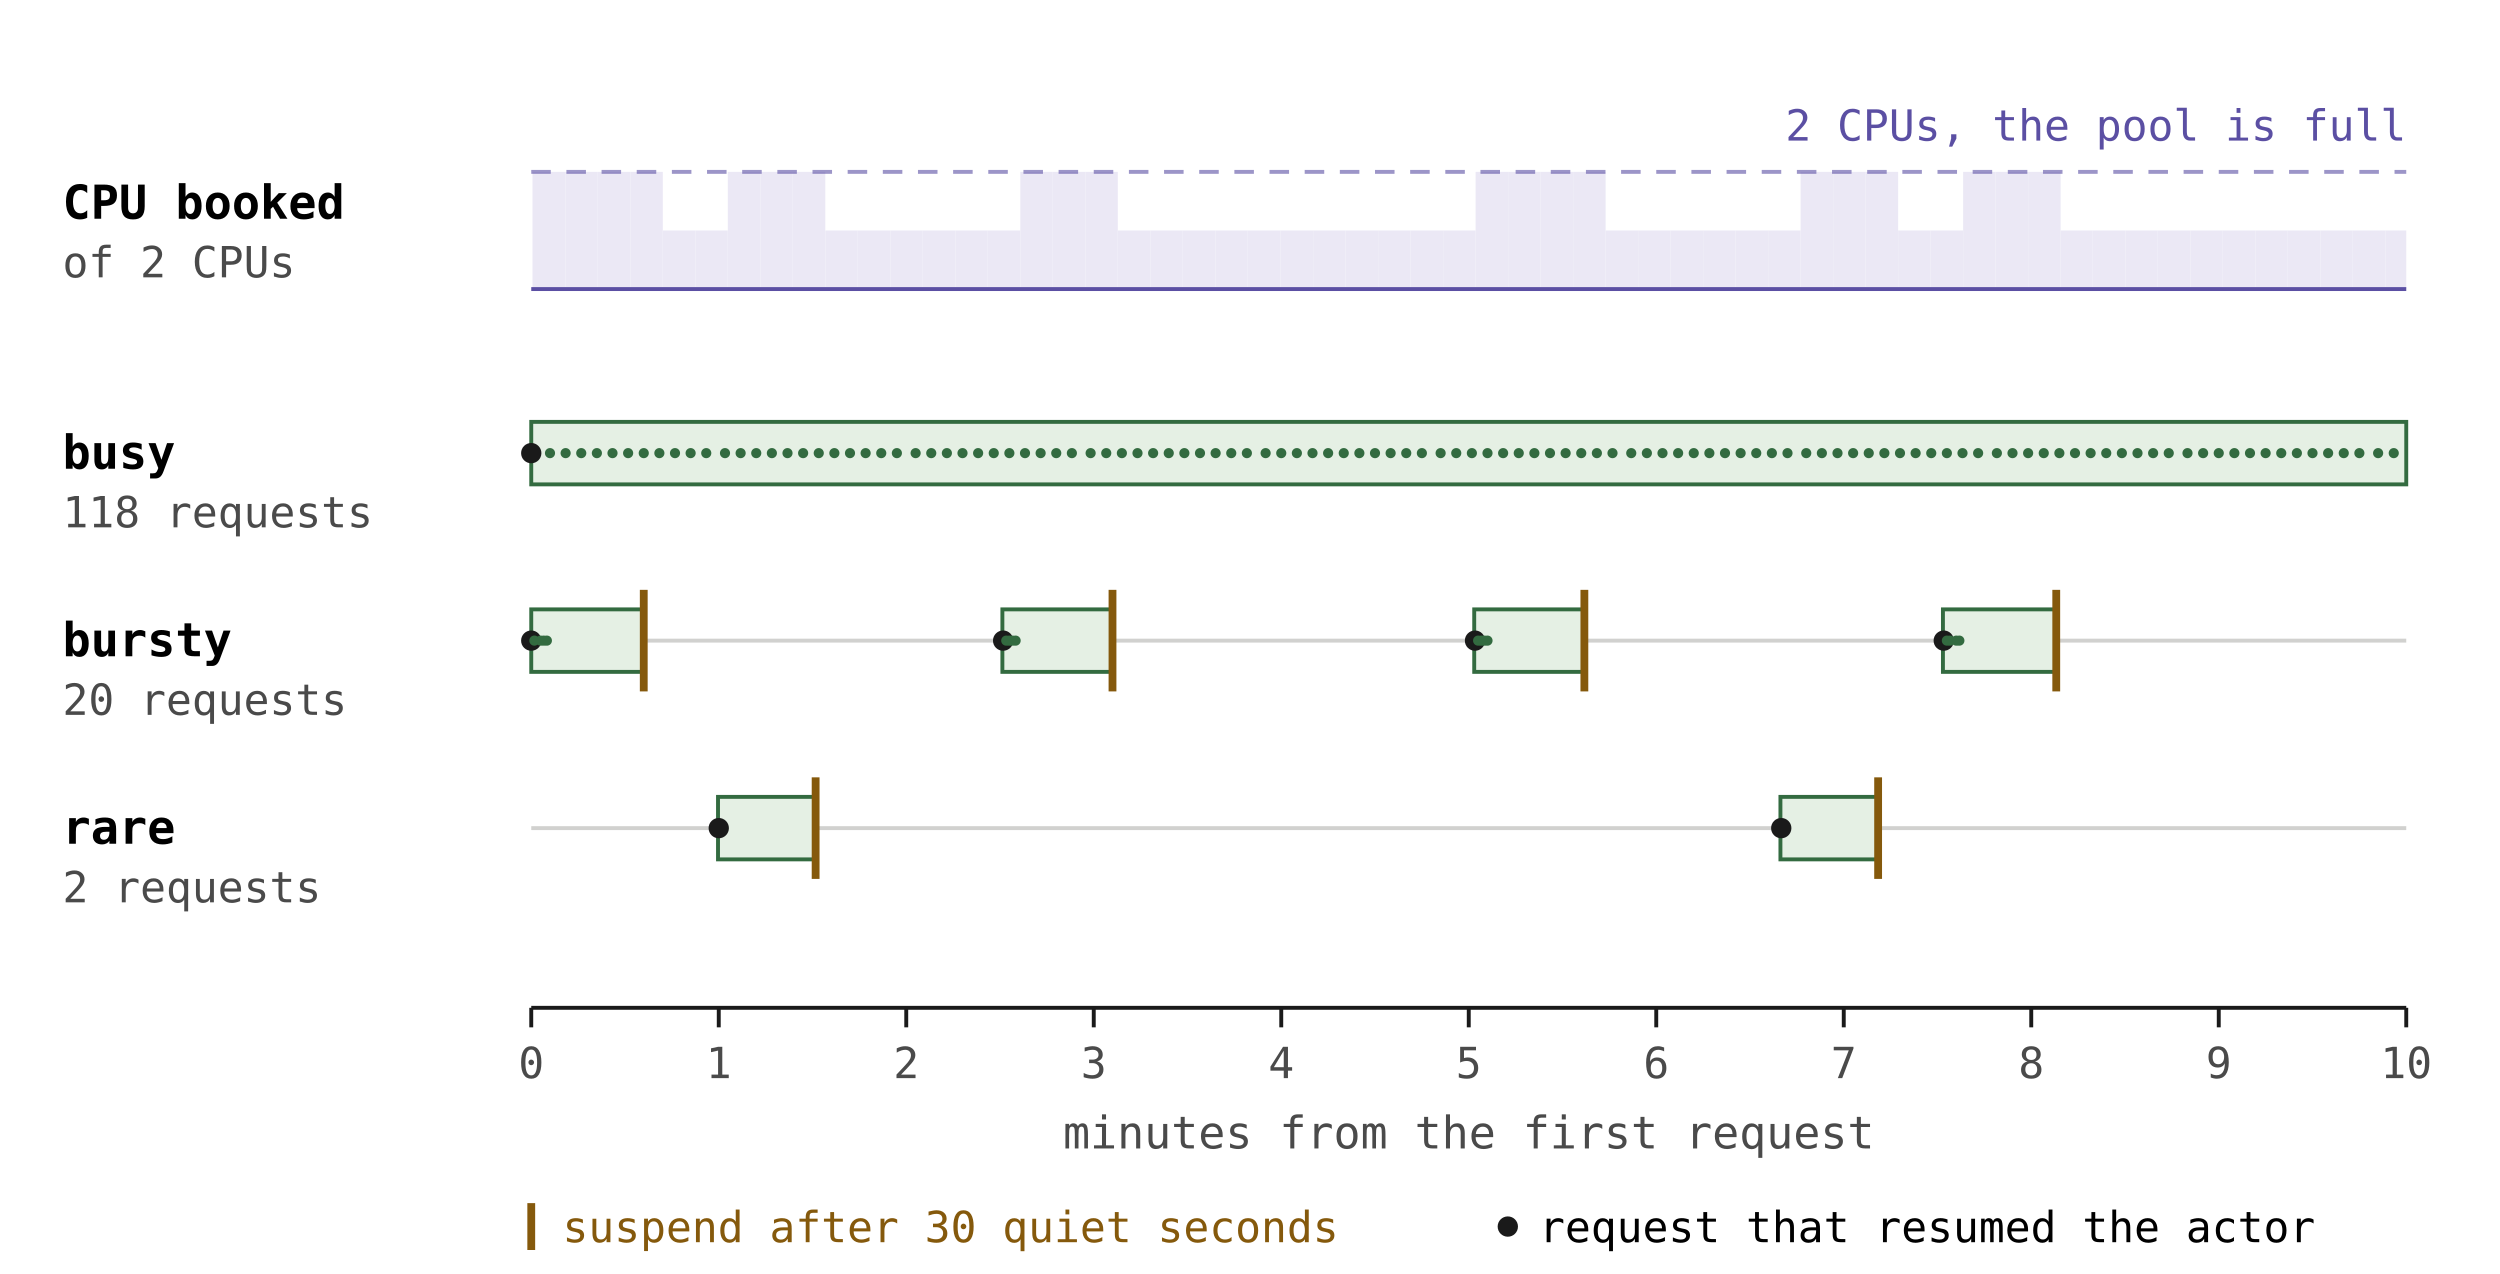
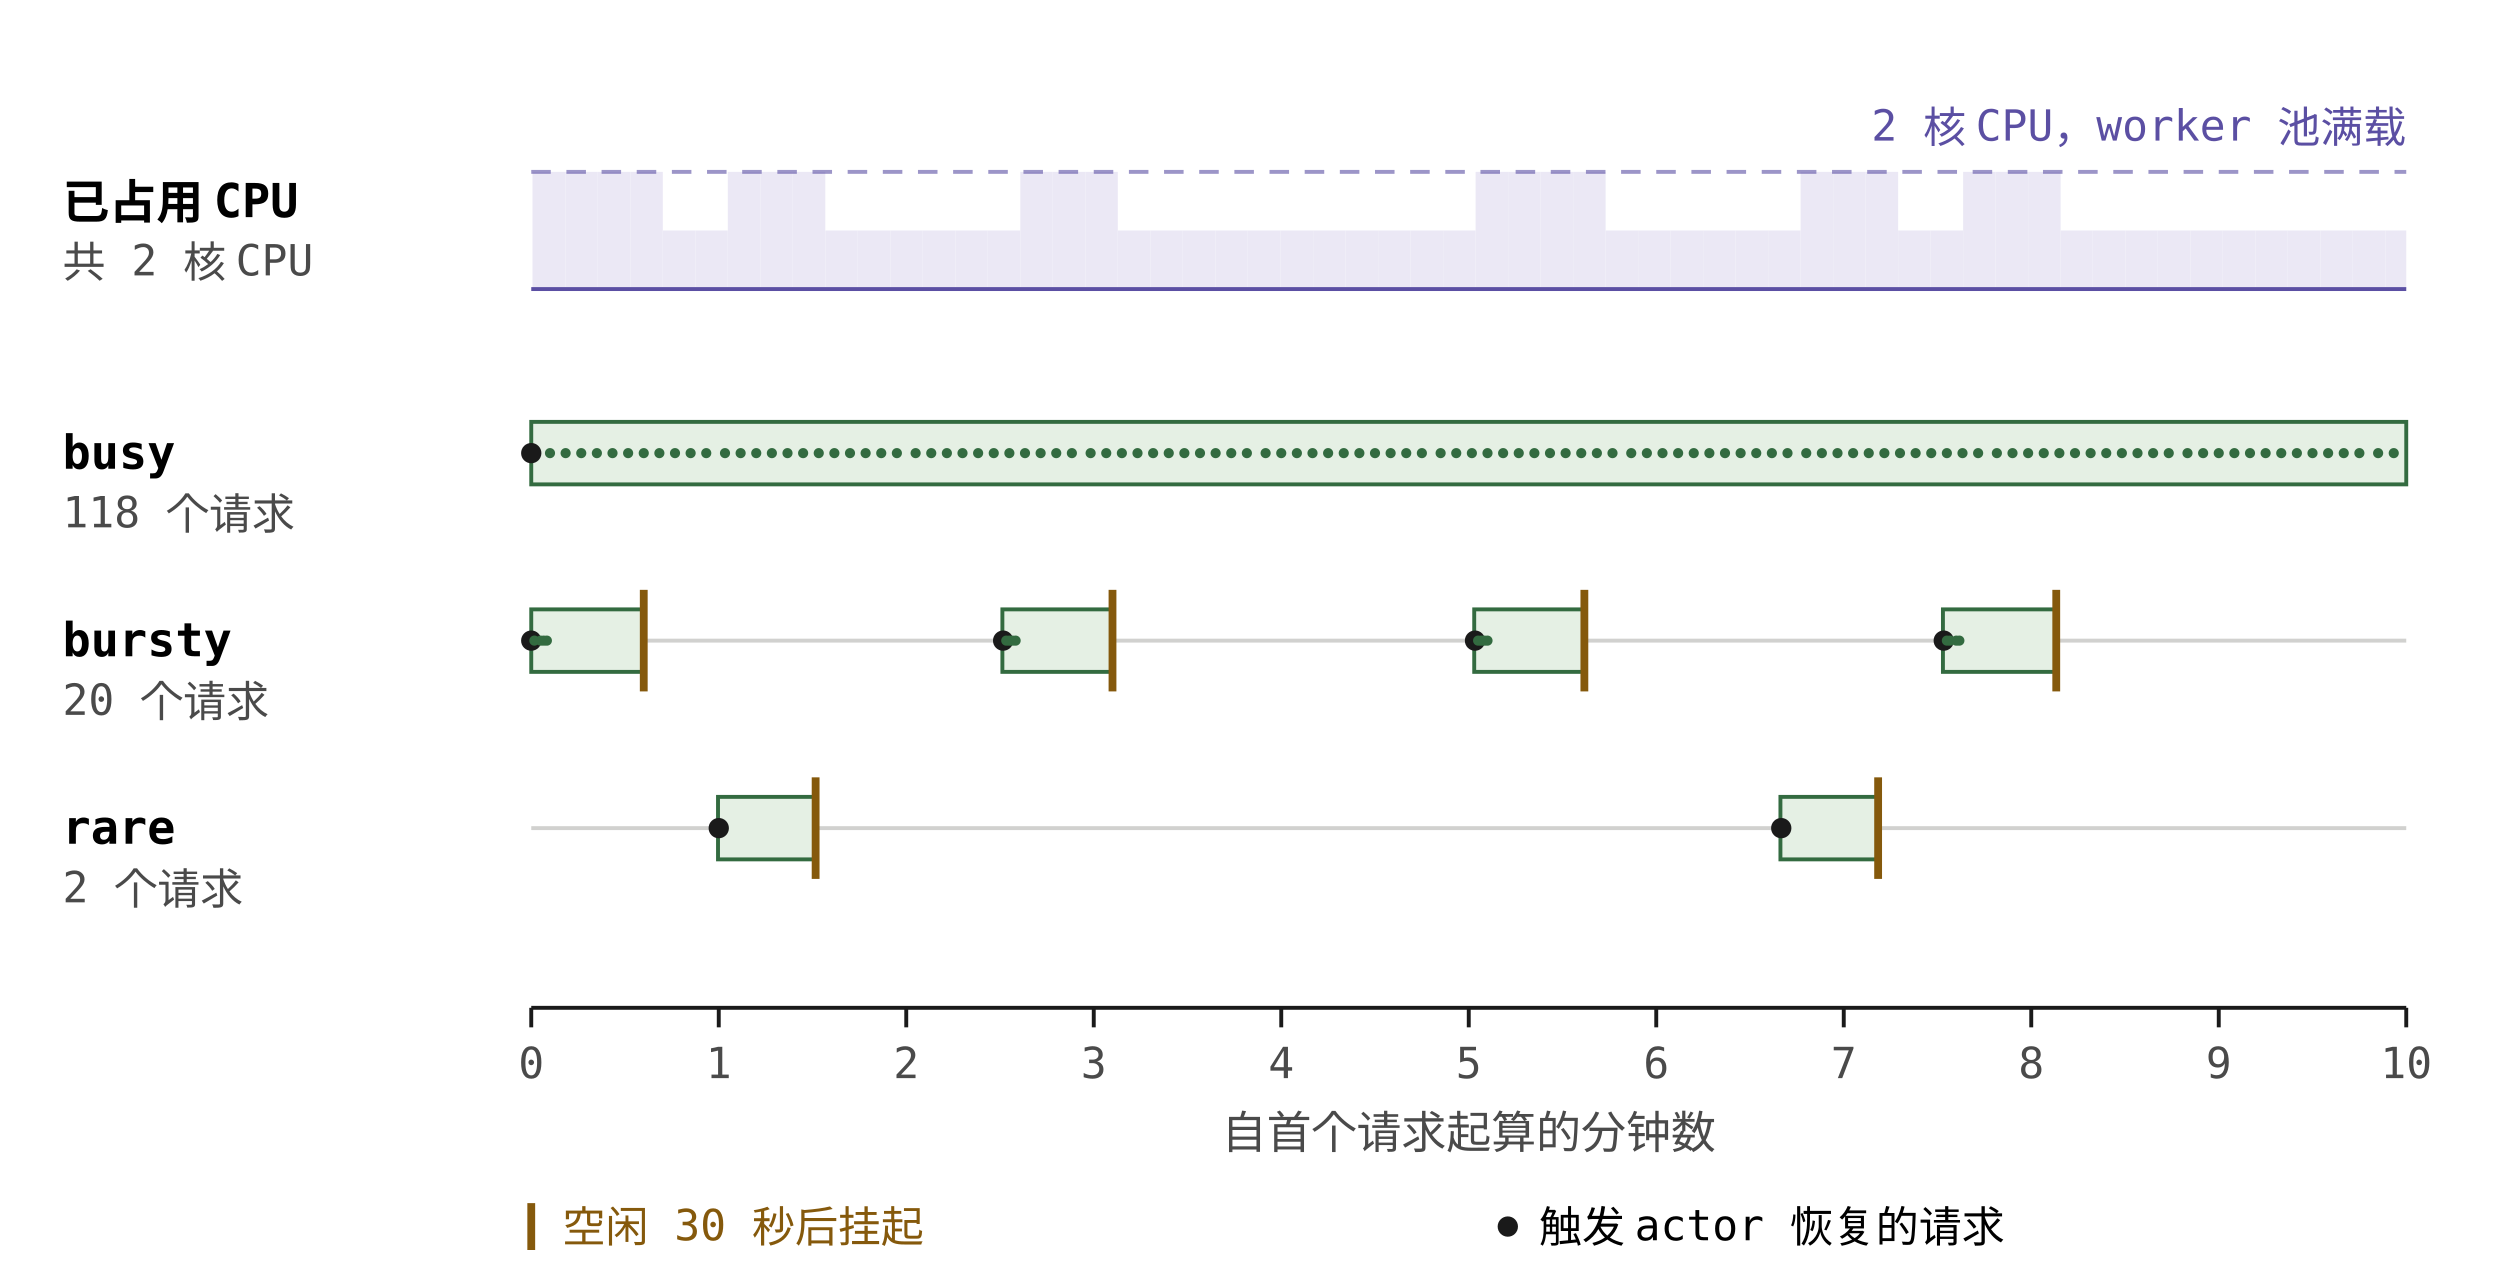
<svg xmlns="http://www.w3.org/2000/svg" viewBox="0 0 640 326" role="img" aria-labelledby="fig-9-1b-title fig-9-1b-desc" font-family="JetBrains Mono, ui-monospace, monospace">
-   <text x="16" y="56" font-size="12" font-weight="700">CPU booked</text>
-   <text x="16" y="71" font-size="11" class="m-serif" fill="var(--m-ink-soft, #4a4a4a)">of 2 CPUs</text>
+   <text x="16" y="56" font-size="12" font-weight="700">已占用 CPU</text>
+   <text x="16" y="71" font-size="11" class="m-serif" fill="var(--m-ink-soft, #4a4a4a)">共 2 核 CPU</text>
  <rect x="136.32" y="44" width="8.4" height="30" fill="var(--m-violet-fill, #ebe8f5)" />
  <rect x="144.72" y="44" width="8.32" height="30" fill="var(--m-violet-fill, #ebe8f5)" />
  <rect x="153.04" y="44" width="8.32" height="30" fill="var(--m-violet-fill, #ebe8f5)" />
  <rect x="161.36" y="44" width="8.32" height="30" fill="var(--m-violet-fill, #ebe8f5)" />
  <rect x="169.68" y="59" width="8.32" height="15" fill="var(--m-violet-fill, #ebe8f5)" />
  <rect x="178" y="59" width="8.32" height="15" fill="var(--m-violet-fill, #ebe8f5)" />
  <rect x="186.32" y="44" width="8.32" height="30" fill="var(--m-violet-fill, #ebe8f5)" />
  <rect x="194.64" y="44" width="8.32" height="30" fill="var(--m-violet-fill, #ebe8f5)" />
  <rect x="202.96" y="44" width="8.32" height="30" fill="var(--m-violet-fill, #ebe8f5)" />
  <rect x="211.28" y="59" width="8.32" height="15" fill="var(--m-violet-fill, #ebe8f5)" />
  <rect x="219.6" y="59" width="8.32" height="15" fill="var(--m-violet-fill, #ebe8f5)" />
  <rect x="227.92" y="59" width="8.32" height="15" fill="var(--m-violet-fill, #ebe8f5)" />
  <rect x="236.24" y="59" width="8.32" height="15" fill="var(--m-violet-fill, #ebe8f5)" />
  <rect x="244.56" y="59" width="8.32" height="15" fill="var(--m-violet-fill, #ebe8f5)" />
  <rect x="252.88" y="59" width="8.32" height="15" fill="var(--m-violet-fill, #ebe8f5)" />
  <rect x="261.2" y="44" width="8.32" height="30" fill="var(--m-violet-fill, #ebe8f5)" />
  <rect x="269.52" y="44" width="8.32" height="30" fill="var(--m-violet-fill, #ebe8f5)" />
  <rect x="277.84" y="44" width="8.32" height="30" fill="var(--m-violet-fill, #ebe8f5)" />
  <rect x="286.16" y="59" width="8.32" height="15" fill="var(--m-violet-fill, #ebe8f5)" />
  <rect x="294.48" y="59" width="8.32" height="15" fill="var(--m-violet-fill, #ebe8f5)" />
  <rect x="302.8" y="59" width="8.32" height="15" fill="var(--m-violet-fill, #ebe8f5)" />
  <rect x="311.12" y="59" width="8.32" height="15" fill="var(--m-violet-fill, #ebe8f5)" />
  <rect x="319.44" y="59" width="8.4" height="15" fill="var(--m-violet-fill, #ebe8f5)" />
  <rect x="327.84" y="59" width="8.32" height="15" fill="var(--m-violet-fill, #ebe8f5)" />
  <rect x="336.16" y="59" width="8.32" height="15" fill="var(--m-violet-fill, #ebe8f5)" />
  <rect x="344.48" y="59" width="8.32" height="15" fill="var(--m-violet-fill, #ebe8f5)" />
  <rect x="352.8" y="59" width="8.32" height="15" fill="var(--m-violet-fill, #ebe8f5)" />
  <rect x="361.12" y="59" width="8.32" height="15" fill="var(--m-violet-fill, #ebe8f5)" />
  <rect x="369.44" y="59" width="8.32" height="15" fill="var(--m-violet-fill, #ebe8f5)" />
  <rect x="377.76" y="44" width="8.32" height="30" fill="var(--m-violet-fill, #ebe8f5)" />
  <rect x="386.08" y="44" width="8.32" height="30" fill="var(--m-violet-fill, #ebe8f5)" />
  <rect x="394.4" y="44" width="8.32" height="30" fill="var(--m-violet-fill, #ebe8f5)" />
  <rect x="402.72" y="44" width="8.32" height="30" fill="var(--m-violet-fill, #ebe8f5)" />
  <rect x="411.04" y="59" width="8.32" height="15" fill="var(--m-violet-fill, #ebe8f5)" />
  <rect x="419.36" y="59" width="8.32" height="15" fill="var(--m-violet-fill, #ebe8f5)" />
  <rect x="427.68" y="59" width="8.32" height="15" fill="var(--m-violet-fill, #ebe8f5)" />
  <rect x="436" y="59" width="8.32" height="15" fill="var(--m-violet-fill, #ebe8f5)" />
  <rect x="444.32" y="59" width="8.32" height="15" fill="var(--m-violet-fill, #ebe8f5)" />
  <rect x="452.64" y="59" width="8.32" height="15" fill="var(--m-violet-fill, #ebe8f5)" />
  <rect x="460.96" y="44" width="8.32" height="30" fill="var(--m-violet-fill, #ebe8f5)" />
  <rect x="469.28" y="44" width="8.32" height="30" fill="var(--m-violet-fill, #ebe8f5)" />
  <rect x="477.6" y="44" width="8.32" height="30" fill="var(--m-violet-fill, #ebe8f5)" />
  <rect x="485.92" y="59" width="8.32" height="15" fill="var(--m-violet-fill, #ebe8f5)" />
  <rect x="494.24" y="59" width="8.32" height="15" fill="var(--m-violet-fill, #ebe8f5)" />
  <rect x="502.56" y="44" width="8.32" height="30" fill="var(--m-violet-fill, #ebe8f5)" />
  <rect x="510.88" y="44" width="8.32" height="30" fill="var(--m-violet-fill, #ebe8f5)" />
  <rect x="519.2" y="44" width="8.32" height="30" fill="var(--m-violet-fill, #ebe8f5)" />
  <rect x="527.52" y="59" width="8.24" height="15" fill="var(--m-violet-fill, #ebe8f5)" />
  <rect x="535.76" y="59" width="8.32" height="15" fill="var(--m-violet-fill, #ebe8f5)" />
  <rect x="544.08" y="59" width="8.32" height="15" fill="var(--m-violet-fill, #ebe8f5)" />
  <rect x="552.4" y="59" width="8.32" height="15" fill="var(--m-violet-fill, #ebe8f5)" />
  <rect x="560.72" y="59" width="8.32" height="15" fill="var(--m-violet-fill, #ebe8f5)" />
  <rect x="569.04" y="59" width="8.32" height="15" fill="var(--m-violet-fill, #ebe8f5)" />
  <rect x="577.36" y="59" width="8.32" height="15" fill="var(--m-violet-fill, #ebe8f5)" />
  <rect x="585.68" y="59" width="8.32" height="15" fill="var(--m-violet-fill, #ebe8f5)" />
  <rect x="594" y="59" width="8.32" height="15" fill="var(--m-violet-fill, #ebe8f5)" />
  <rect x="602.32" y="59" width="8.32" height="15" fill="var(--m-violet-fill, #ebe8f5)" />
  <rect x="610.64" y="59" width="5.36" height="15" fill="var(--m-violet-fill, #ebe8f5)" />
  <line x1="136" y1="74" x2="616" y2="74" stroke="var(--m-violet-ink, #5b4fa3)" stroke-width="1" />
  <line x1="136" y1="44" x2="616" y2="44" stroke="var(--m-violet-ink, #5b4fa3)" stroke-width="1" stroke-dasharray="5 4" stroke-opacity="0.6" />
-   <text x="616" y="36" font-size="11" text-anchor="end" fill="var(--m-violet-ink, #5b4fa3)">2 CPUs, the pool is full</text>
+   <text x="616" y="36" font-size="11" text-anchor="end" fill="var(--m-violet-ink, #5b4fa3)">2 核 CPU，worker 池满载</text>
  <text x="16" y="120" font-size="12" font-weight="700">busy</text>
-   <text x="16" y="135" font-size="11" class="m-serif" fill="var(--m-ink-soft, #4a4a4a)">118 requests</text>
+   <text x="16" y="135" font-size="11" class="m-serif" fill="var(--m-ink-soft, #4a4a4a)">118 个请求</text>
  <line x1="136" y1="116" x2="616" y2="116" stroke="var(--m-ink-mute, #666660)" stroke-width="1" stroke-opacity="0.3" />
  <rect x="136" y="108" width="480" height="16" fill="var(--m-green-fill, #e5f0e4)" stroke="var(--m-green-ink, #336b40)" />
  <circle cx="136" cy="116" r="2.6" fill="var(--m-ink, #1a1a1a)" />
  <circle cx="140.8" cy="116" r="1.3" fill="var(--m-green-ink, #336b40)" />
  <circle cx="144.8" cy="116" r="1.3" fill="var(--m-green-ink, #336b40)" />
  <circle cx="148.8" cy="116" r="1.3" fill="var(--m-green-ink, #336b40)" />
  <circle cx="152.8" cy="116" r="1.3" fill="var(--m-green-ink, #336b40)" />
  <circle cx="156.8" cy="116" r="1.3" fill="var(--m-green-ink, #336b40)" />
  <circle cx="160.8" cy="116" r="1.3" fill="var(--m-green-ink, #336b40)" />
  <circle cx="164.8" cy="116" r="1.3" fill="var(--m-green-ink, #336b40)" />
  <circle cx="168.8" cy="116" r="1.3" fill="var(--m-green-ink, #336b40)" />
  <circle cx="172.8" cy="116" r="1.3" fill="var(--m-green-ink, #336b40)" />
  <circle cx="176.8" cy="116" r="1.3" fill="var(--m-green-ink, #336b40)" />
  <circle cx="180.8" cy="116" r="1.3" fill="var(--m-green-ink, #336b40)" />
  <circle cx="185.6" cy="116" r="1.3" fill="var(--m-green-ink, #336b40)" />
  <circle cx="189.6" cy="116" r="1.3" fill="var(--m-green-ink, #336b40)" />
  <circle cx="193.6" cy="116" r="1.3" fill="var(--m-green-ink, #336b40)" />
  <circle cx="197.6" cy="116" r="1.3" fill="var(--m-green-ink, #336b40)" />
  <circle cx="201.6" cy="116" r="1.3" fill="var(--m-green-ink, #336b40)" />
  <circle cx="205.6" cy="116" r="1.3" fill="var(--m-green-ink, #336b40)" />
  <circle cx="209.6" cy="116" r="1.3" fill="var(--m-green-ink, #336b40)" />
  <circle cx="213.6" cy="116" r="1.3" fill="var(--m-green-ink, #336b40)" />
  <circle cx="217.6" cy="116" r="1.3" fill="var(--m-green-ink, #336b40)" />
  <circle cx="221.6" cy="116" r="1.3" fill="var(--m-green-ink, #336b40)" />
  <circle cx="225.6" cy="116" r="1.3" fill="var(--m-green-ink, #336b40)" />
  <circle cx="229.6" cy="116" r="1.3" fill="var(--m-green-ink, #336b40)" />
  <circle cx="234.4" cy="116" r="1.3" fill="var(--m-green-ink, #336b40)" />
  <circle cx="238.4" cy="116" r="1.3" fill="var(--m-green-ink, #336b40)" />
  <circle cx="242.4" cy="116" r="1.3" fill="var(--m-green-ink, #336b40)" />
  <circle cx="246.4" cy="116" r="1.3" fill="var(--m-green-ink, #336b40)" />
  <circle cx="250.4" cy="116" r="1.3" fill="var(--m-green-ink, #336b40)" />
  <circle cx="254.4" cy="116" r="1.3" fill="var(--m-green-ink, #336b40)" />
  <circle cx="258.4" cy="116" r="1.3" fill="var(--m-green-ink, #336b40)" />
  <circle cx="262.4" cy="116" r="1.3" fill="var(--m-green-ink, #336b40)" />
  <circle cx="266.4" cy="116" r="1.3" fill="var(--m-green-ink, #336b40)" />
  <circle cx="270.4" cy="116" r="1.3" fill="var(--m-green-ink, #336b40)" />
  <circle cx="274.4" cy="116" r="1.3" fill="var(--m-green-ink, #336b40)" />
  <circle cx="279.2" cy="116" r="1.3" fill="var(--m-green-ink, #336b40)" />
  <circle cx="283.2" cy="116" r="1.3" fill="var(--m-green-ink, #336b40)" />
  <circle cx="287.2" cy="116" r="1.3" fill="var(--m-green-ink, #336b40)" />
  <circle cx="291.2" cy="116" r="1.3" fill="var(--m-green-ink, #336b40)" />
  <circle cx="295.2" cy="116" r="1.3" fill="var(--m-green-ink, #336b40)" />
  <circle cx="299.2" cy="116" r="1.3" fill="var(--m-green-ink, #336b40)" />
  <circle cx="303.2" cy="116" r="1.3" fill="var(--m-green-ink, #336b40)" />
  <circle cx="307.2" cy="116" r="1.3" fill="var(--m-green-ink, #336b40)" />
  <circle cx="311.2" cy="116" r="1.3" fill="var(--m-green-ink, #336b40)" />
  <circle cx="315.2" cy="116" r="1.3" fill="var(--m-green-ink, #336b40)" />
  <circle cx="319.2" cy="116" r="1.3" fill="var(--m-green-ink, #336b40)" />
  <circle cx="324" cy="116" r="1.3" fill="var(--m-green-ink, #336b40)" />
  <circle cx="328" cy="116" r="1.3" fill="var(--m-green-ink, #336b40)" />
  <circle cx="332" cy="116" r="1.3" fill="var(--m-green-ink, #336b40)" />
  <circle cx="336" cy="116" r="1.3" fill="var(--m-green-ink, #336b40)" />
  <circle cx="340" cy="116" r="1.3" fill="var(--m-green-ink, #336b40)" />
  <circle cx="344" cy="116" r="1.3" fill="var(--m-green-ink, #336b40)" />
  <circle cx="348" cy="116" r="1.3" fill="var(--m-green-ink, #336b40)" />
  <circle cx="352" cy="116" r="1.3" fill="var(--m-green-ink, #336b40)" />
  <circle cx="356" cy="116" r="1.3" fill="var(--m-green-ink, #336b40)" />
  <circle cx="360" cy="116" r="1.3" fill="var(--m-green-ink, #336b40)" />
  <circle cx="364" cy="116" r="1.3" fill="var(--m-green-ink, #336b40)" />
  <circle cx="368.8" cy="116" r="1.3" fill="var(--m-green-ink, #336b40)" />
  <circle cx="372.8" cy="116" r="1.3" fill="var(--m-green-ink, #336b40)" />
  <circle cx="376.8" cy="116" r="1.3" fill="var(--m-green-ink, #336b40)" />
  <circle cx="380.8" cy="116" r="1.3" fill="var(--m-green-ink, #336b40)" />
  <circle cx="384.8" cy="116" r="1.3" fill="var(--m-green-ink, #336b40)" />
  <circle cx="388.8" cy="116" r="1.3" fill="var(--m-green-ink, #336b40)" />
  <circle cx="392.8" cy="116" r="1.3" fill="var(--m-green-ink, #336b40)" />
  <circle cx="396.8" cy="116" r="1.3" fill="var(--m-green-ink, #336b40)" />
  <circle cx="400.8" cy="116" r="1.3" fill="var(--m-green-ink, #336b40)" />
  <circle cx="404.8" cy="116" r="1.3" fill="var(--m-green-ink, #336b40)" />
  <circle cx="408.8" cy="116" r="1.3" fill="var(--m-green-ink, #336b40)" />
  <circle cx="412.8" cy="116" r="1.3" fill="var(--m-green-ink, #336b40)" />
  <circle cx="417.6" cy="116" r="1.3" fill="var(--m-green-ink, #336b40)" />
  <circle cx="421.6" cy="116" r="1.3" fill="var(--m-green-ink, #336b40)" />
  <circle cx="425.6" cy="116" r="1.3" fill="var(--m-green-ink, #336b40)" />
  <circle cx="429.6" cy="116" r="1.3" fill="var(--m-green-ink, #336b40)" />
  <circle cx="433.6" cy="116" r="1.3" fill="var(--m-green-ink, #336b40)" />
  <circle cx="437.6" cy="116" r="1.3" fill="var(--m-green-ink, #336b40)" />
  <circle cx="441.6" cy="116" r="1.3" fill="var(--m-green-ink, #336b40)" />
  <circle cx="445.6" cy="116" r="1.3" fill="var(--m-green-ink, #336b40)" />
  <circle cx="449.6" cy="116" r="1.3" fill="var(--m-green-ink, #336b40)" />
  <circle cx="453.6" cy="116" r="1.3" fill="var(--m-green-ink, #336b40)" />
  <circle cx="457.6" cy="116" r="1.3" fill="var(--m-green-ink, #336b40)" />
  <circle cx="462.4" cy="116" r="1.3" fill="var(--m-green-ink, #336b40)" />
  <circle cx="466.4" cy="116" r="1.3" fill="var(--m-green-ink, #336b40)" />
  <circle cx="470.4" cy="116" r="1.3" fill="var(--m-green-ink, #336b40)" />
  <circle cx="474.4" cy="116" r="1.3" fill="var(--m-green-ink, #336b40)" />
  <circle cx="478.4" cy="116" r="1.3" fill="var(--m-green-ink, #336b40)" />
  <circle cx="482.4" cy="116" r="1.3" fill="var(--m-green-ink, #336b40)" />
  <circle cx="486.4" cy="116" r="1.3" fill="var(--m-green-ink, #336b40)" />
  <circle cx="490.4" cy="116" r="1.3" fill="var(--m-green-ink, #336b40)" />
  <circle cx="494.4" cy="116" r="1.3" fill="var(--m-green-ink, #336b40)" />
  <circle cx="498.4" cy="116" r="1.3" fill="var(--m-green-ink, #336b40)" />
  <circle cx="502.4" cy="116" r="1.3" fill="var(--m-green-ink, #336b40)" />
  <circle cx="506.4" cy="116" r="1.3" fill="var(--m-green-ink, #336b40)" />
  <circle cx="511.2" cy="116" r="1.3" fill="var(--m-green-ink, #336b40)" />
  <circle cx="515.2" cy="116" r="1.3" fill="var(--m-green-ink, #336b40)" />
  <circle cx="519.2" cy="116" r="1.3" fill="var(--m-green-ink, #336b40)" />
  <circle cx="523.2" cy="116" r="1.3" fill="var(--m-green-ink, #336b40)" />
  <circle cx="527.2" cy="116" r="1.3" fill="var(--m-green-ink, #336b40)" />
  <circle cx="531.2" cy="116" r="1.3" fill="var(--m-green-ink, #336b40)" />
  <circle cx="535.2" cy="116" r="1.3" fill="var(--m-green-ink, #336b40)" />
  <circle cx="539.2" cy="116" r="1.3" fill="var(--m-green-ink, #336b40)" />
  <circle cx="543.2" cy="116" r="1.3" fill="var(--m-green-ink, #336b40)" />
  <circle cx="547.2" cy="116" r="1.3" fill="var(--m-green-ink, #336b40)" />
  <circle cx="551.2" cy="116" r="1.3" fill="var(--m-green-ink, #336b40)" />
  <circle cx="555.2" cy="116" r="1.3" fill="var(--m-green-ink, #336b40)" />
  <circle cx="560" cy="116" r="1.3" fill="var(--m-green-ink, #336b40)" />
  <circle cx="564" cy="116" r="1.3" fill="var(--m-green-ink, #336b40)" />
  <circle cx="568" cy="116" r="1.3" fill="var(--m-green-ink, #336b40)" />
  <circle cx="572" cy="116" r="1.3" fill="var(--m-green-ink, #336b40)" />
  <circle cx="576" cy="116" r="1.3" fill="var(--m-green-ink, #336b40)" />
  <circle cx="580" cy="116" r="1.3" fill="var(--m-green-ink, #336b40)" />
  <circle cx="584" cy="116" r="1.3" fill="var(--m-green-ink, #336b40)" />
  <circle cx="588" cy="116" r="1.3" fill="var(--m-green-ink, #336b40)" />
  <circle cx="592" cy="116" r="1.3" fill="var(--m-green-ink, #336b40)" />
  <circle cx="596" cy="116" r="1.3" fill="var(--m-green-ink, #336b40)" />
  <circle cx="600" cy="116" r="1.3" fill="var(--m-green-ink, #336b40)" />
  <circle cx="604" cy="116" r="1.3" fill="var(--m-green-ink, #336b40)" />
  <circle cx="608.8" cy="116" r="1.3" fill="var(--m-green-ink, #336b40)" />
  <circle cx="612.8" cy="116" r="1.3" fill="var(--m-green-ink, #336b40)" />
  <text x="16" y="168" font-size="12" font-weight="700">bursty</text>
-   <text x="16" y="183" font-size="11" class="m-serif" fill="var(--m-ink-soft, #4a4a4a)">20 requests</text>
+   <text x="16" y="183" font-size="11" class="m-serif" fill="var(--m-ink-soft, #4a4a4a)">20 个请求</text>
  <line x1="136" y1="164" x2="616" y2="164" stroke="var(--m-ink-mute, #666660)" stroke-width="1" stroke-opacity="0.3" />
  <rect x="136" y="156" width="28.8" height="16" fill="var(--m-green-fill, #e5f0e4)" stroke="var(--m-green-ink, #336b40)" />
  <rect x="256.61" y="156" width="28.19" height="16" fill="var(--m-green-fill, #e5f0e4)" stroke="var(--m-green-ink, #336b40)" />
  <rect x="377.4" y="156" width="28.2" height="16" fill="var(--m-green-fill, #e5f0e4)" stroke="var(--m-green-ink, #336b40)" />
  <rect x="497.39" y="156" width="29.01" height="16" fill="var(--m-green-fill, #e5f0e4)" stroke="var(--m-green-ink, #336b40)" />
  <circle cx="136" cy="164" r="2.6" fill="var(--m-ink, #1a1a1a)" />
  <circle cx="136.8" cy="164" r="1.3" fill="var(--m-green-ink, #336b40)" />
  <circle cx="138.4" cy="164" r="1.3" fill="var(--m-green-ink, #336b40)" />
  <circle cx="139.2" cy="164" r="1.3" fill="var(--m-green-ink, #336b40)" />
  <circle cx="140" cy="164" r="1.3" fill="var(--m-green-ink, #336b40)" />
  <circle cx="256.8" cy="164" r="2.6" fill="var(--m-ink, #1a1a1a)" />
  <circle cx="257.6" cy="164" r="1.3" fill="var(--m-green-ink, #336b40)" />
  <circle cx="258.4" cy="164" r="1.3" fill="var(--m-green-ink, #336b40)" />
  <circle cx="259.2" cy="164" r="1.3" fill="var(--m-green-ink, #336b40)" />
  <circle cx="260" cy="164" r="1.3" fill="var(--m-green-ink, #336b40)" />
  <circle cx="377.6" cy="164" r="2.6" fill="var(--m-ink, #1a1a1a)" />
  <circle cx="378.4" cy="164" r="1.3" fill="var(--m-green-ink, #336b40)" />
  <circle cx="379.2" cy="164" r="1.3" fill="var(--m-green-ink, #336b40)" />
  <circle cx="380" cy="164" r="1.3" fill="var(--m-green-ink, #336b40)" />
  <circle cx="380.8" cy="164" r="1.3" fill="var(--m-green-ink, #336b40)" />
  <circle cx="497.6" cy="164" r="2.6" fill="var(--m-ink, #1a1a1a)" />
  <circle cx="498.4" cy="164" r="1.3" fill="var(--m-green-ink, #336b40)" />
  <circle cx="499.2" cy="164" r="1.3" fill="var(--m-green-ink, #336b40)" />
  <circle cx="500.8" cy="164" r="1.3" fill="var(--m-green-ink, #336b40)" />
  <circle cx="501.6" cy="164" r="1.3" fill="var(--m-green-ink, #336b40)" />
  <line x1="164.8" y1="151" x2="164.8" y2="177" stroke="var(--m-amber-ink, #85590c)" stroke-width="2" />
  <line x1="284.8" y1="151" x2="284.8" y2="177" stroke="var(--m-amber-ink, #85590c)" stroke-width="2" />
  <line x1="405.6" y1="151" x2="405.6" y2="177" stroke="var(--m-amber-ink, #85590c)" stroke-width="2" />
  <line x1="526.4" y1="151" x2="526.4" y2="177" stroke="var(--m-amber-ink, #85590c)" stroke-width="2" />
  <text x="16" y="216" font-size="12" font-weight="700">rare</text>
-   <text x="16" y="231" font-size="11" class="m-serif" fill="var(--m-ink-soft, #4a4a4a)">2 requests</text>
+   <text x="16" y="231" font-size="11" class="m-serif" fill="var(--m-ink-soft, #4a4a4a)">2 个请求</text>
  <line x1="136" y1="212" x2="616" y2="212" stroke="var(--m-ink-mute, #666660)" stroke-width="1" stroke-opacity="0.3" />
  <rect x="183.81" y="204" width="24.99" height="16" fill="var(--m-green-fill, #e5f0e4)" stroke="var(--m-green-ink, #336b40)" />
  <rect x="455.79" y="204" width="25.01" height="16" fill="var(--m-green-fill, #e5f0e4)" stroke="var(--m-green-ink, #336b40)" />
  <circle cx="184" cy="212" r="2.6" fill="var(--m-ink, #1a1a1a)" />
  <circle cx="456" cy="212" r="2.6" fill="var(--m-ink, #1a1a1a)" />
  <line x1="208.8" y1="199" x2="208.8" y2="225" stroke="var(--m-amber-ink, #85590c)" stroke-width="2" />
  <line x1="480.8" y1="199" x2="480.8" y2="225" stroke="var(--m-amber-ink, #85590c)" stroke-width="2" />
  <line x1="136" y1="258" x2="616" y2="258" stroke="var(--m-ink, #1a1a1a)" stroke-width="1" />
  <line x1="136" y1="258" x2="136" y2="263" stroke="var(--m-ink, #1a1a1a)" stroke-width="1" />
  <text x="136" y="276" font-size="11" text-anchor="middle" fill="var(--m-ink-soft, #4a4a4a)">0</text>
  <line x1="184" y1="258" x2="184" y2="263" stroke="var(--m-ink, #1a1a1a)" stroke-width="1" />
  <text x="184" y="276" font-size="11" text-anchor="middle" fill="var(--m-ink-soft, #4a4a4a)">1</text>
  <line x1="232" y1="258" x2="232" y2="263" stroke="var(--m-ink, #1a1a1a)" stroke-width="1" />
  <text x="232" y="276" font-size="11" text-anchor="middle" fill="var(--m-ink-soft, #4a4a4a)">2</text>
  <line x1="280" y1="258" x2="280" y2="263" stroke="var(--m-ink, #1a1a1a)" stroke-width="1" />
  <text x="280" y="276" font-size="11" text-anchor="middle" fill="var(--m-ink-soft, #4a4a4a)">3</text>
  <line x1="328" y1="258" x2="328" y2="263" stroke="var(--m-ink, #1a1a1a)" stroke-width="1" />
  <text x="328" y="276" font-size="11" text-anchor="middle" fill="var(--m-ink-soft, #4a4a4a)">4</text>
  <line x1="376" y1="258" x2="376" y2="263" stroke="var(--m-ink, #1a1a1a)" stroke-width="1" />
  <text x="376" y="276" font-size="11" text-anchor="middle" fill="var(--m-ink-soft, #4a4a4a)">5</text>
  <line x1="424" y1="258" x2="424" y2="263" stroke="var(--m-ink, #1a1a1a)" stroke-width="1" />
  <text x="424" y="276" font-size="11" text-anchor="middle" fill="var(--m-ink-soft, #4a4a4a)">6</text>
  <line x1="472" y1="258" x2="472" y2="263" stroke="var(--m-ink, #1a1a1a)" stroke-width="1" />
  <text x="472" y="276" font-size="11" text-anchor="middle" fill="var(--m-ink-soft, #4a4a4a)">7</text>
  <line x1="520" y1="258" x2="520" y2="263" stroke="var(--m-ink, #1a1a1a)" stroke-width="1" />
  <text x="520" y="276" font-size="11" text-anchor="middle" fill="var(--m-ink-soft, #4a4a4a)">8</text>
  <line x1="568" y1="258" x2="568" y2="263" stroke="var(--m-ink, #1a1a1a)" stroke-width="1" />
  <text x="568" y="276" font-size="11" text-anchor="middle" fill="var(--m-ink-soft, #4a4a4a)">9</text>
  <line x1="616" y1="258" x2="616" y2="263" stroke="var(--m-ink, #1a1a1a)" stroke-width="1" />
  <text x="616" y="276" font-size="11" text-anchor="middle" fill="var(--m-ink-soft, #4a4a4a)">10</text>
-   <text x="376" y="294" font-size="11.5" text-anchor="middle" class="m-serif" fill="var(--m-ink-soft, #4a4a4a)">minutes from the first request</text>
+   <text x="376" y="294" font-size="11.5" text-anchor="middle" class="m-serif" fill="var(--m-ink-soft, #4a4a4a)">自首个请求起算的分钟数</text>
  <line x1="136" y1="308" x2="136" y2="320" stroke="var(--m-amber-ink, #85590c)" stroke-width="2" />
-   <text x="144" y="318" font-size="11" fill="var(--m-amber-ink, #85590c)">suspend after 30 quiet seconds</text>
+   <text x="144" y="318" font-size="11" fill="var(--m-amber-ink, #85590c)">空闲 30 秒后挂起</text>
  <circle cx="386" cy="314" r="2.6" fill="var(--m-ink, #1a1a1a)" />
-   <text x="394" y="318" font-size="11">request that resumed the actor</text>
+   <text x="394" y="318" font-size="11">触发 actor 恢复的请求</text>
</svg>
